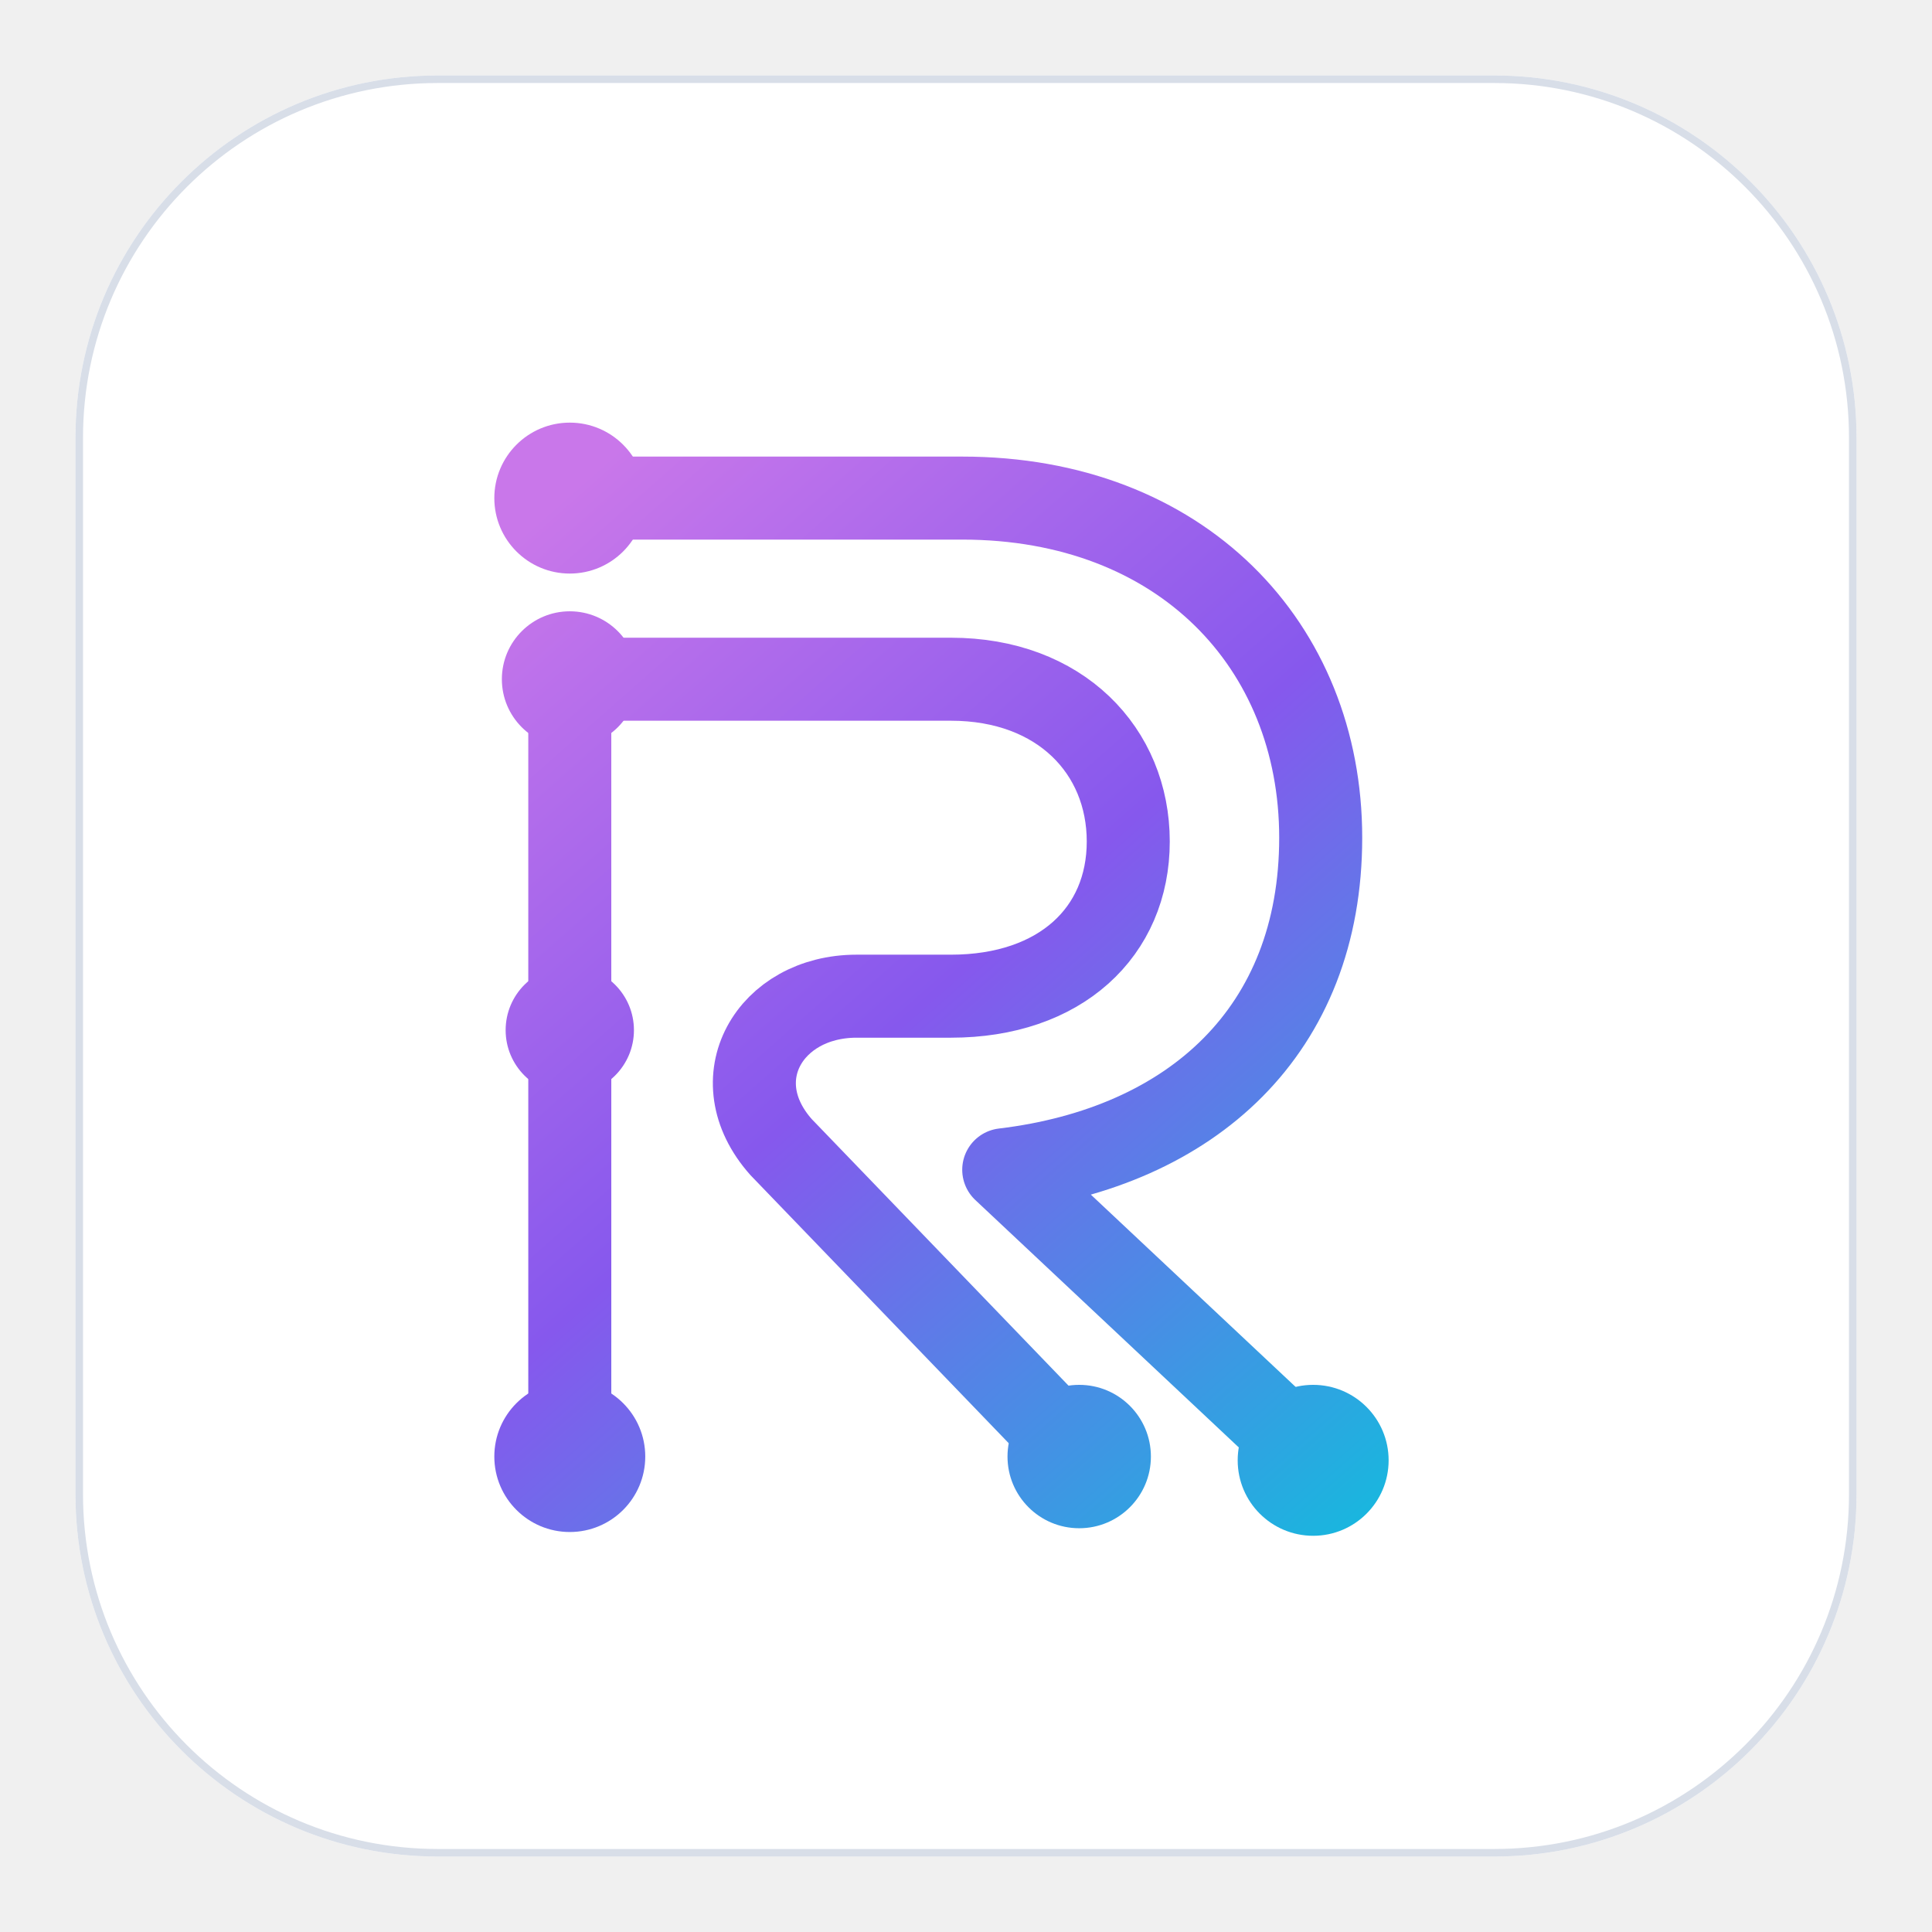
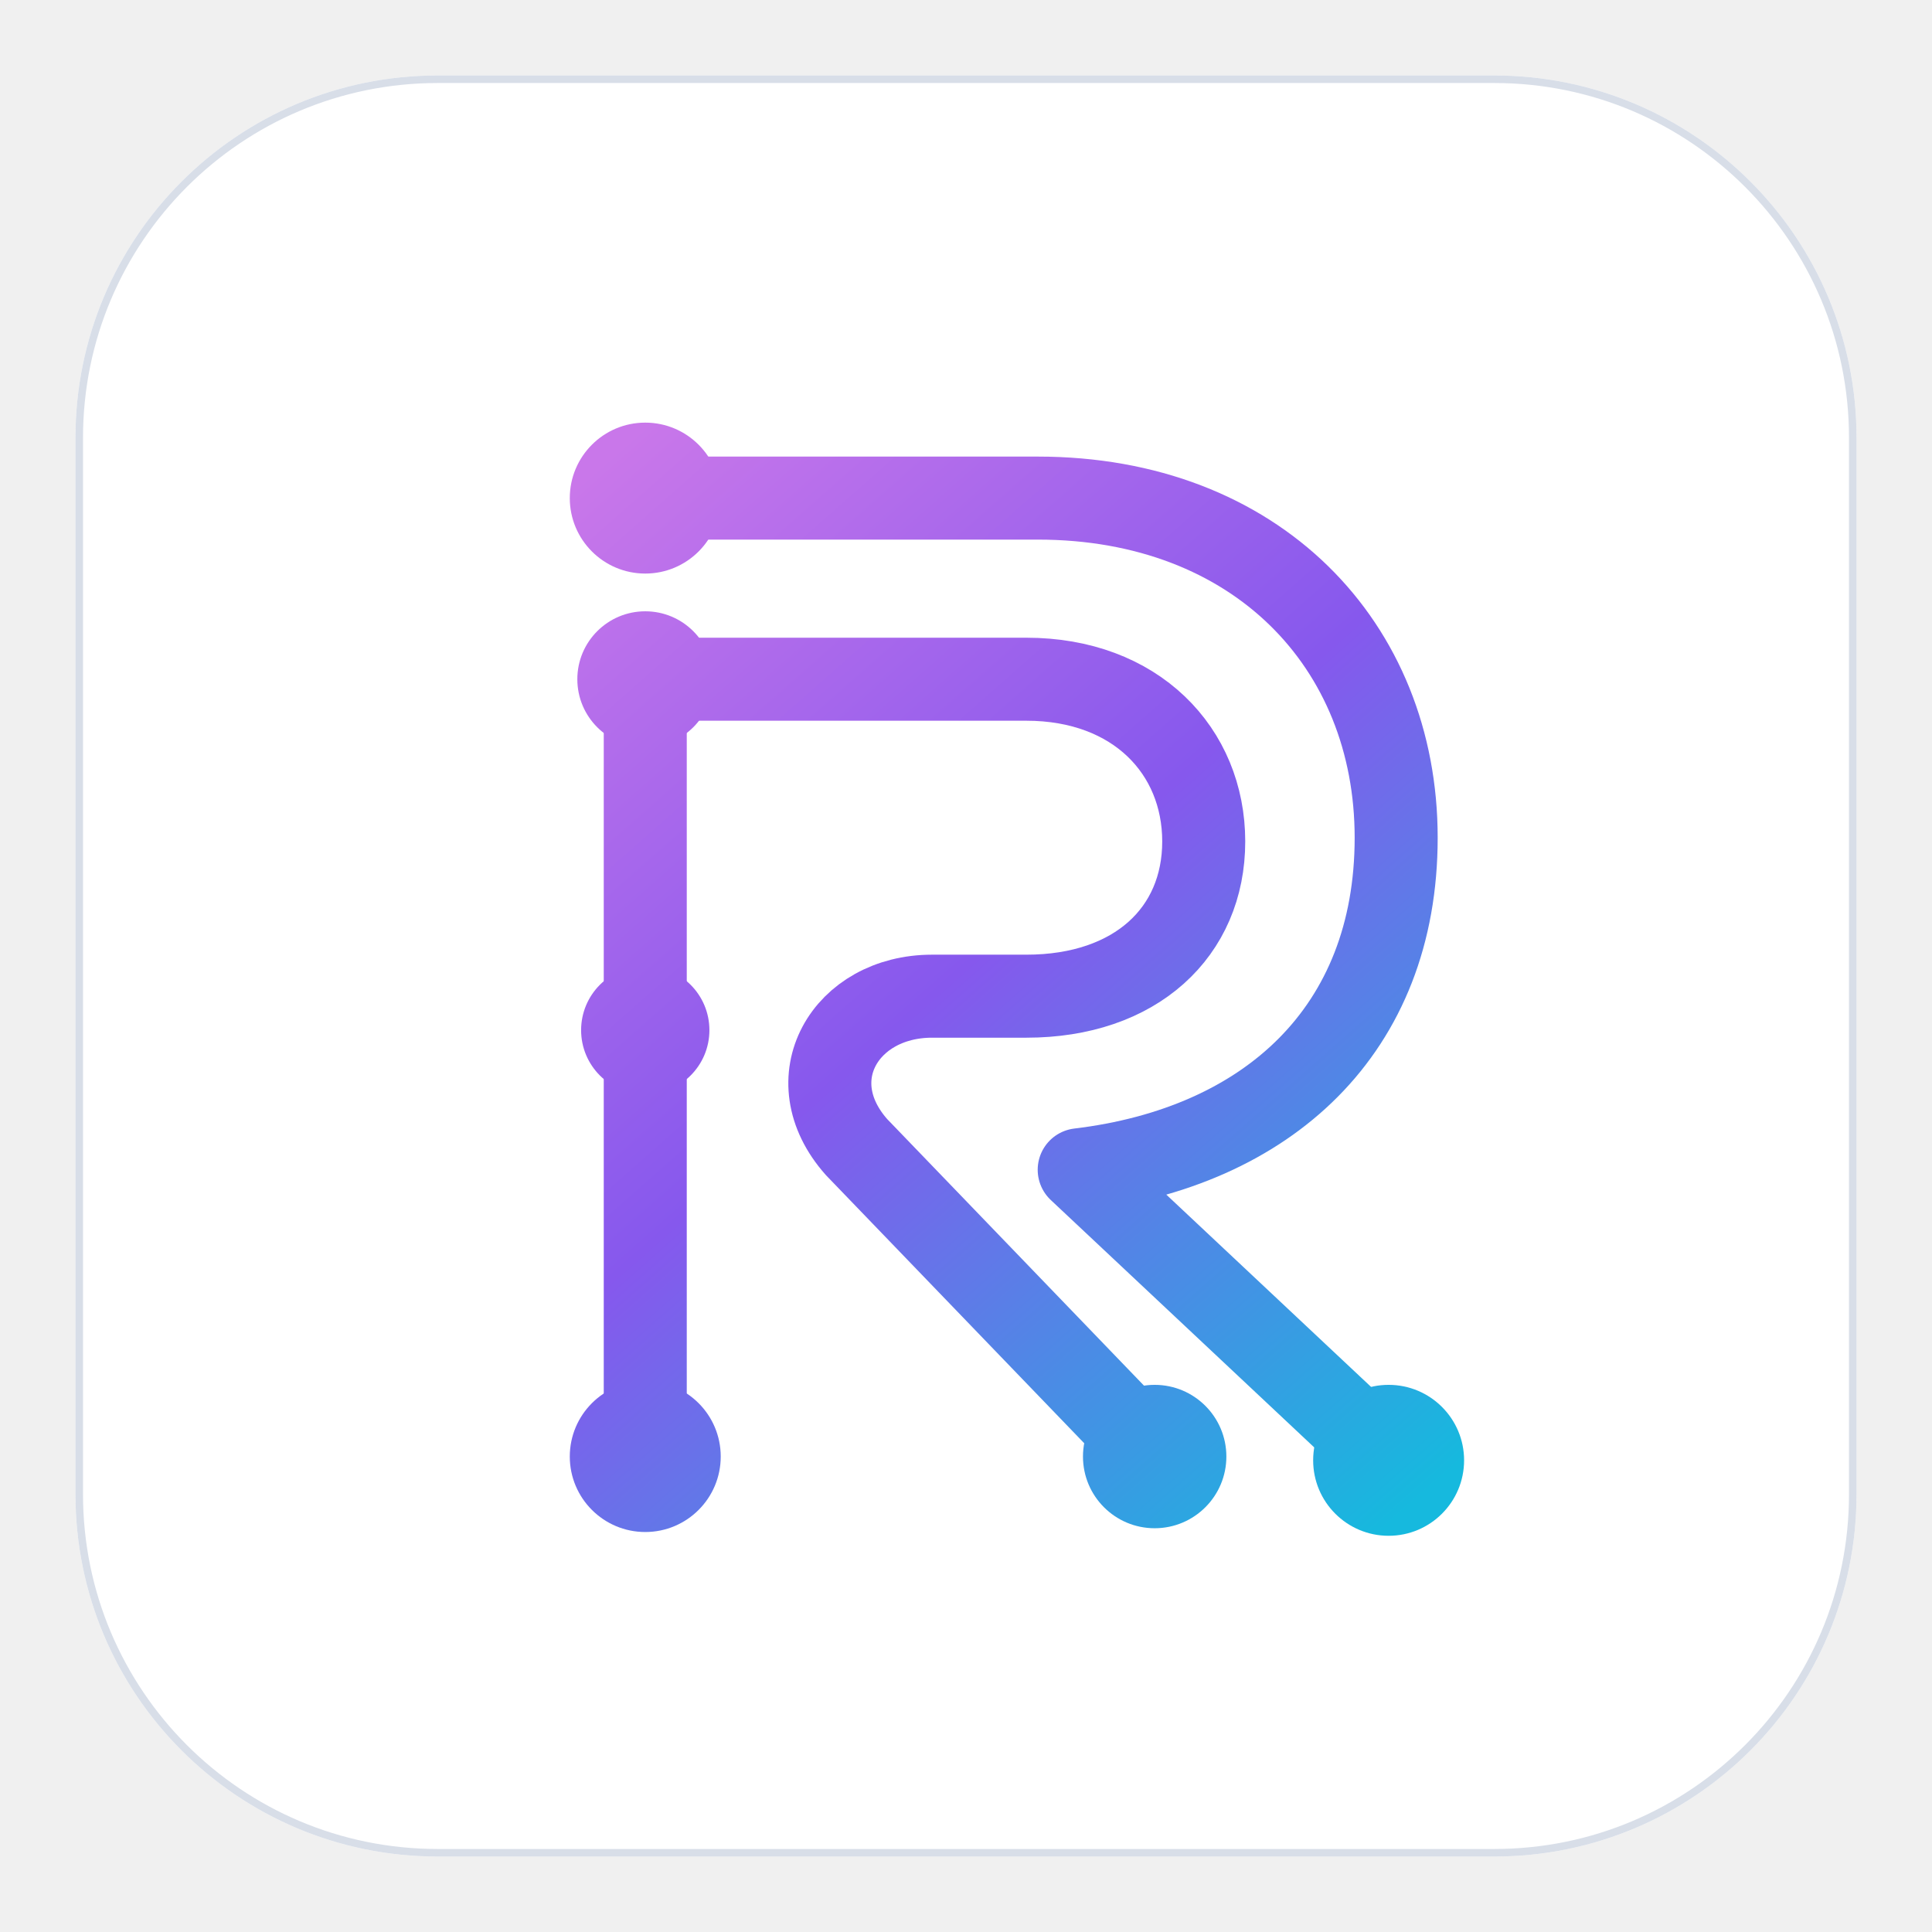
<svg xmlns="http://www.w3.org/2000/svg" viewBox="0 0 512 512" role="img" aria-labelledby="title desc">
  <defs>
    <linearGradient id="glyph-gradient" x1="151" y1="130" x2="382" y2="392" gradientUnits="userSpaceOnUse">
      <stop offset="0" stop-color="#C977EA" />
      <stop offset="0.47" stop-color="#8658ED" />
      <stop offset="1" stop-color="#16B9DE" />
    </linearGradient>
  </defs>
  <rect x="20" y="20" width="472" height="472" rx="96" fill="#FFFFFF" />
  <rect x="21" y="21" width="470" height="470" rx="95" fill="none" stroke="#D8DEE8" stroke-width="2" />
  <g fill="none" stroke="url(#glyph-gradient)" stroke-width="22" stroke-linecap="round" stroke-linejoin="round">
-     <path d="M151 132h104c58 0 95 39 95 90s-34 82-84 88l82 77" />
-     <path d="M151 180h101c29 0 47 19 47 43s-18 41-47 41h-25c-23 0-36 22-20 40l79 82" />
-     <path d="M151 180v206" />
+     <path d="M171 132h104c58 0 95 39 95 90s-34 82-84 88l82 77" />
+     <path d="M171 180h101c29 0 47 19 47 43s-18 41-47 41h-25c-23 0-36 22-20 40l79 82" />
+     <path d="M171 180v206" />
  </g>
  <g fill="url(#glyph-gradient)">
-     <circle cx="151" cy="132" r="20" />
-     <circle cx="151" cy="180" r="18" />
-     <circle cx="151" cy="273" r="17" />
-     <circle cx="151" cy="386" r="20" />
-     <circle cx="286" cy="386" r="19" />
-     <circle cx="348" cy="387" r="20" />
+     <circle cx="171" cy="132" r="20" />
+     <circle cx="171" cy="180" r="18" />
+     <circle cx="171" cy="273" r="17" />
+     <circle cx="171" cy="386" r="20" />
+     <circle cx="306" cy="386" r="19" />
+     <circle cx="368" cy="387" r="20" />
  </g>
</svg>
